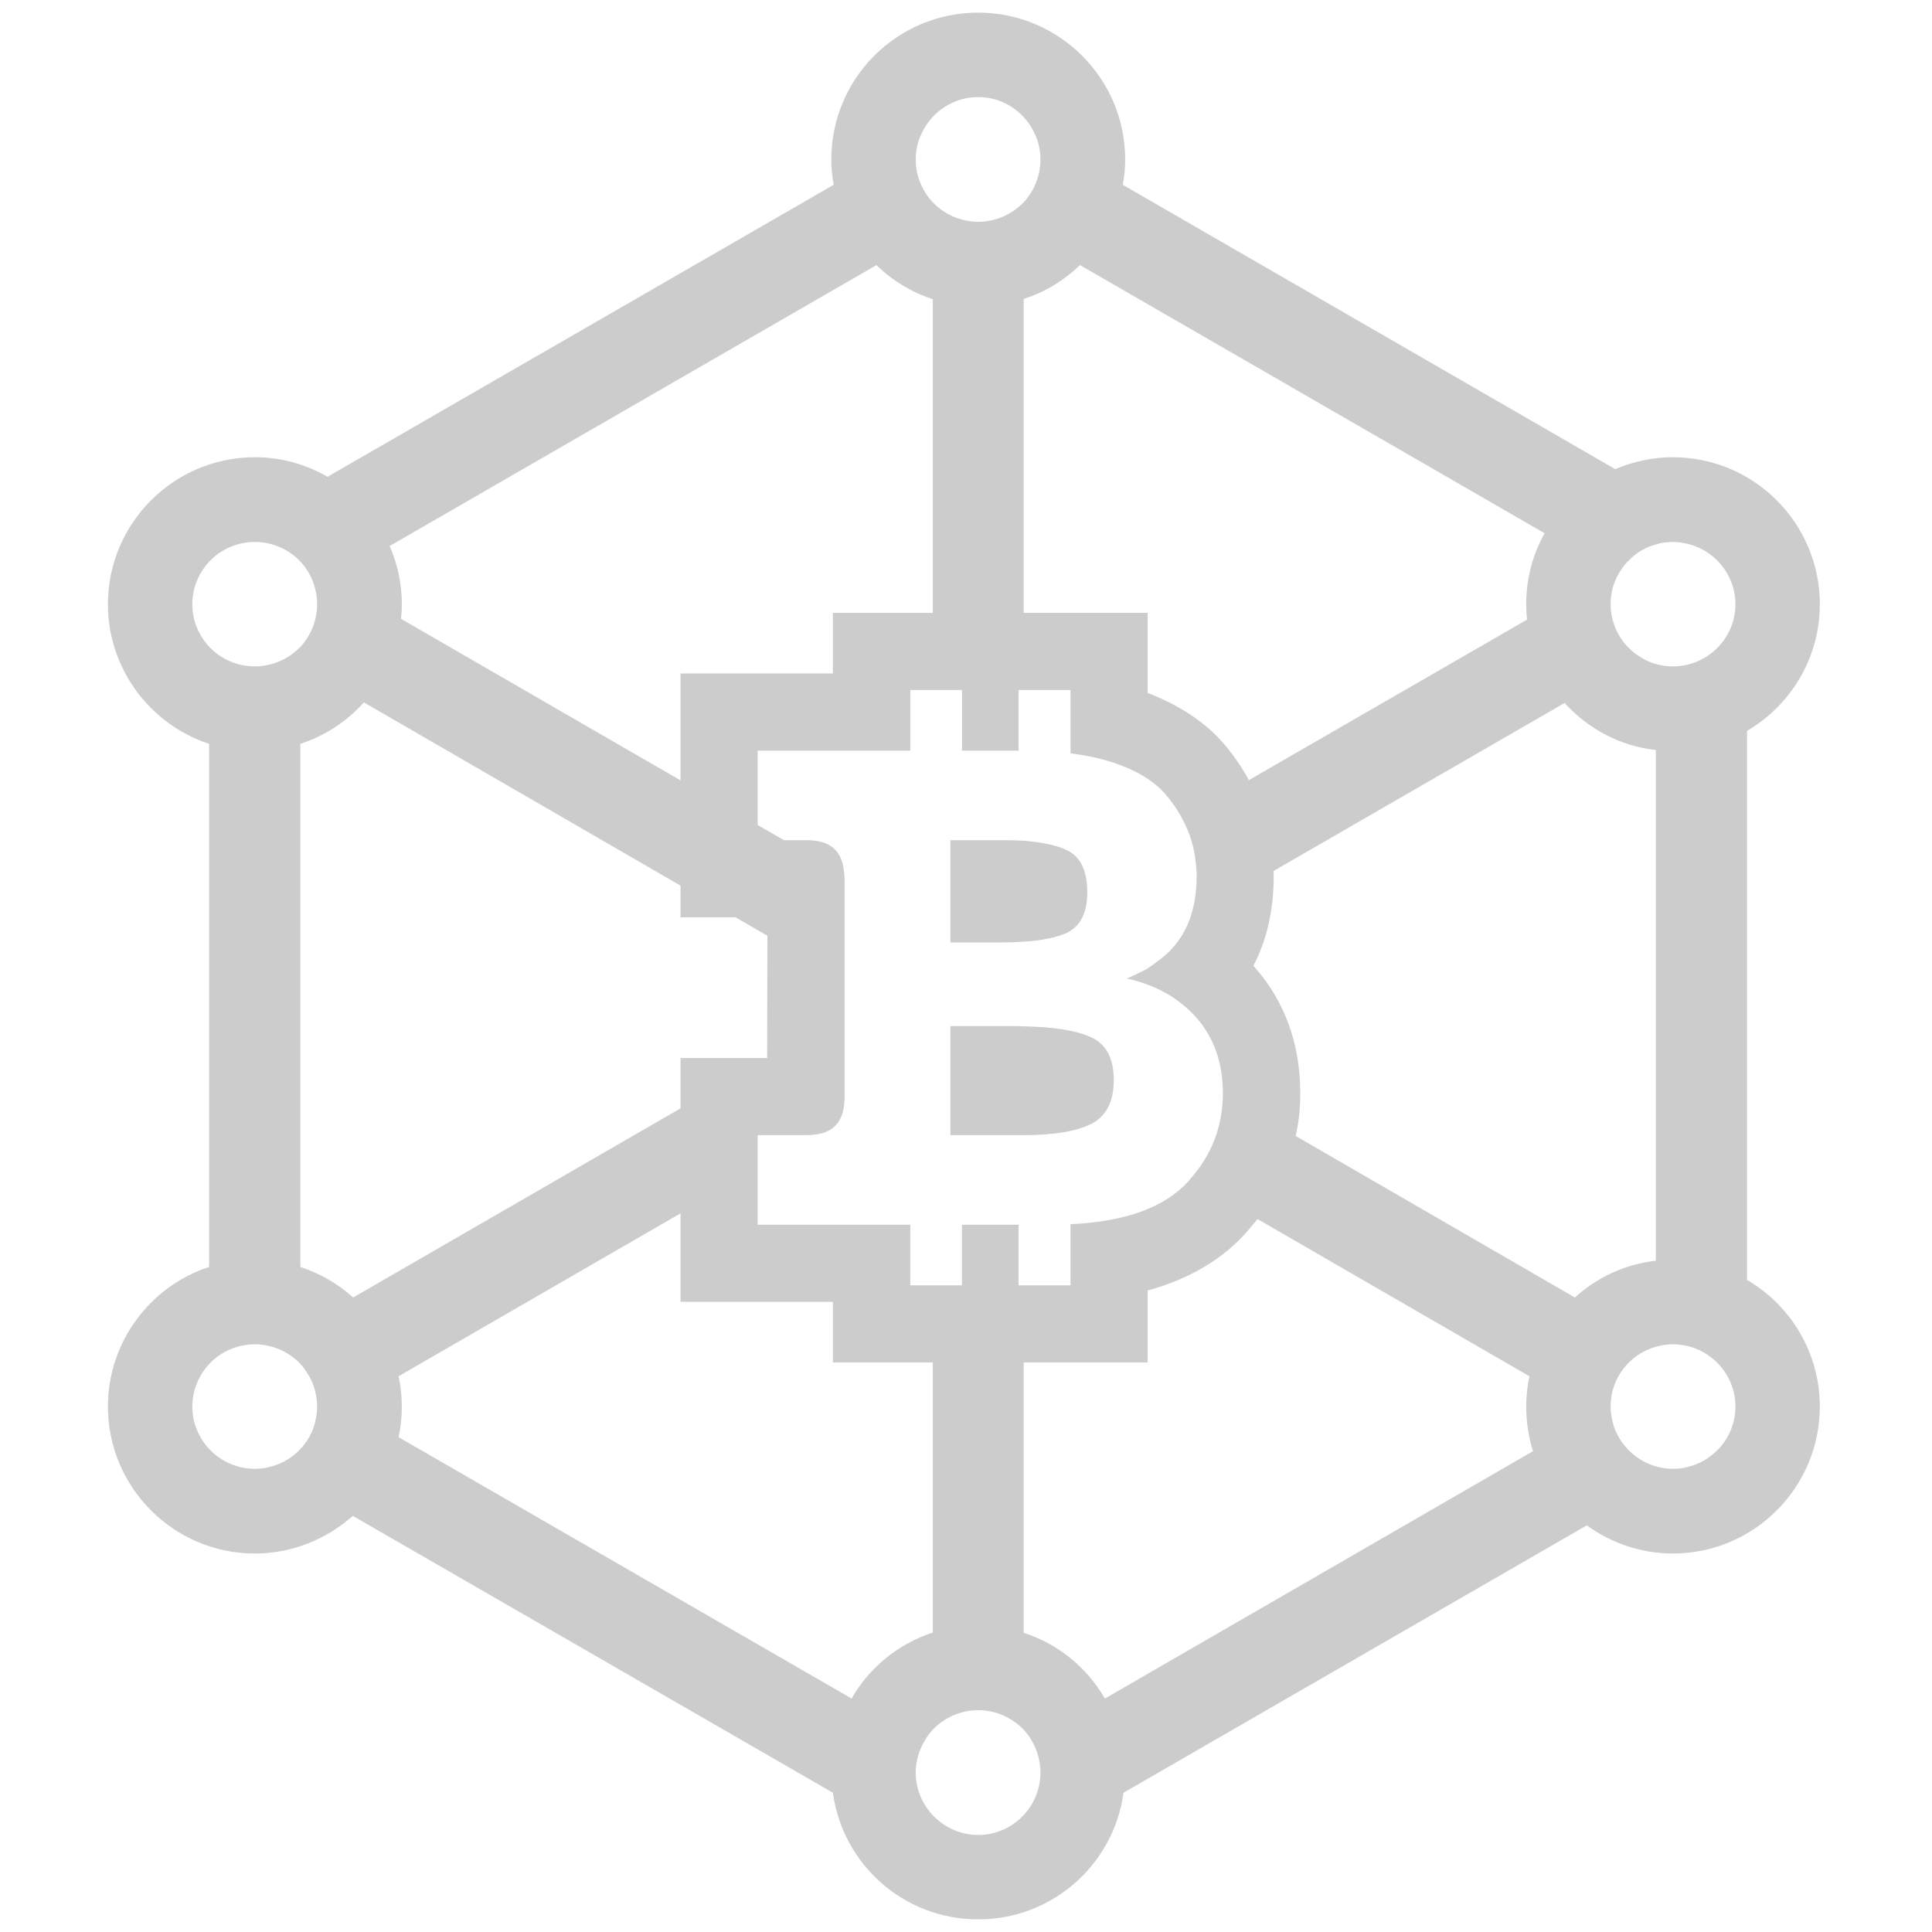
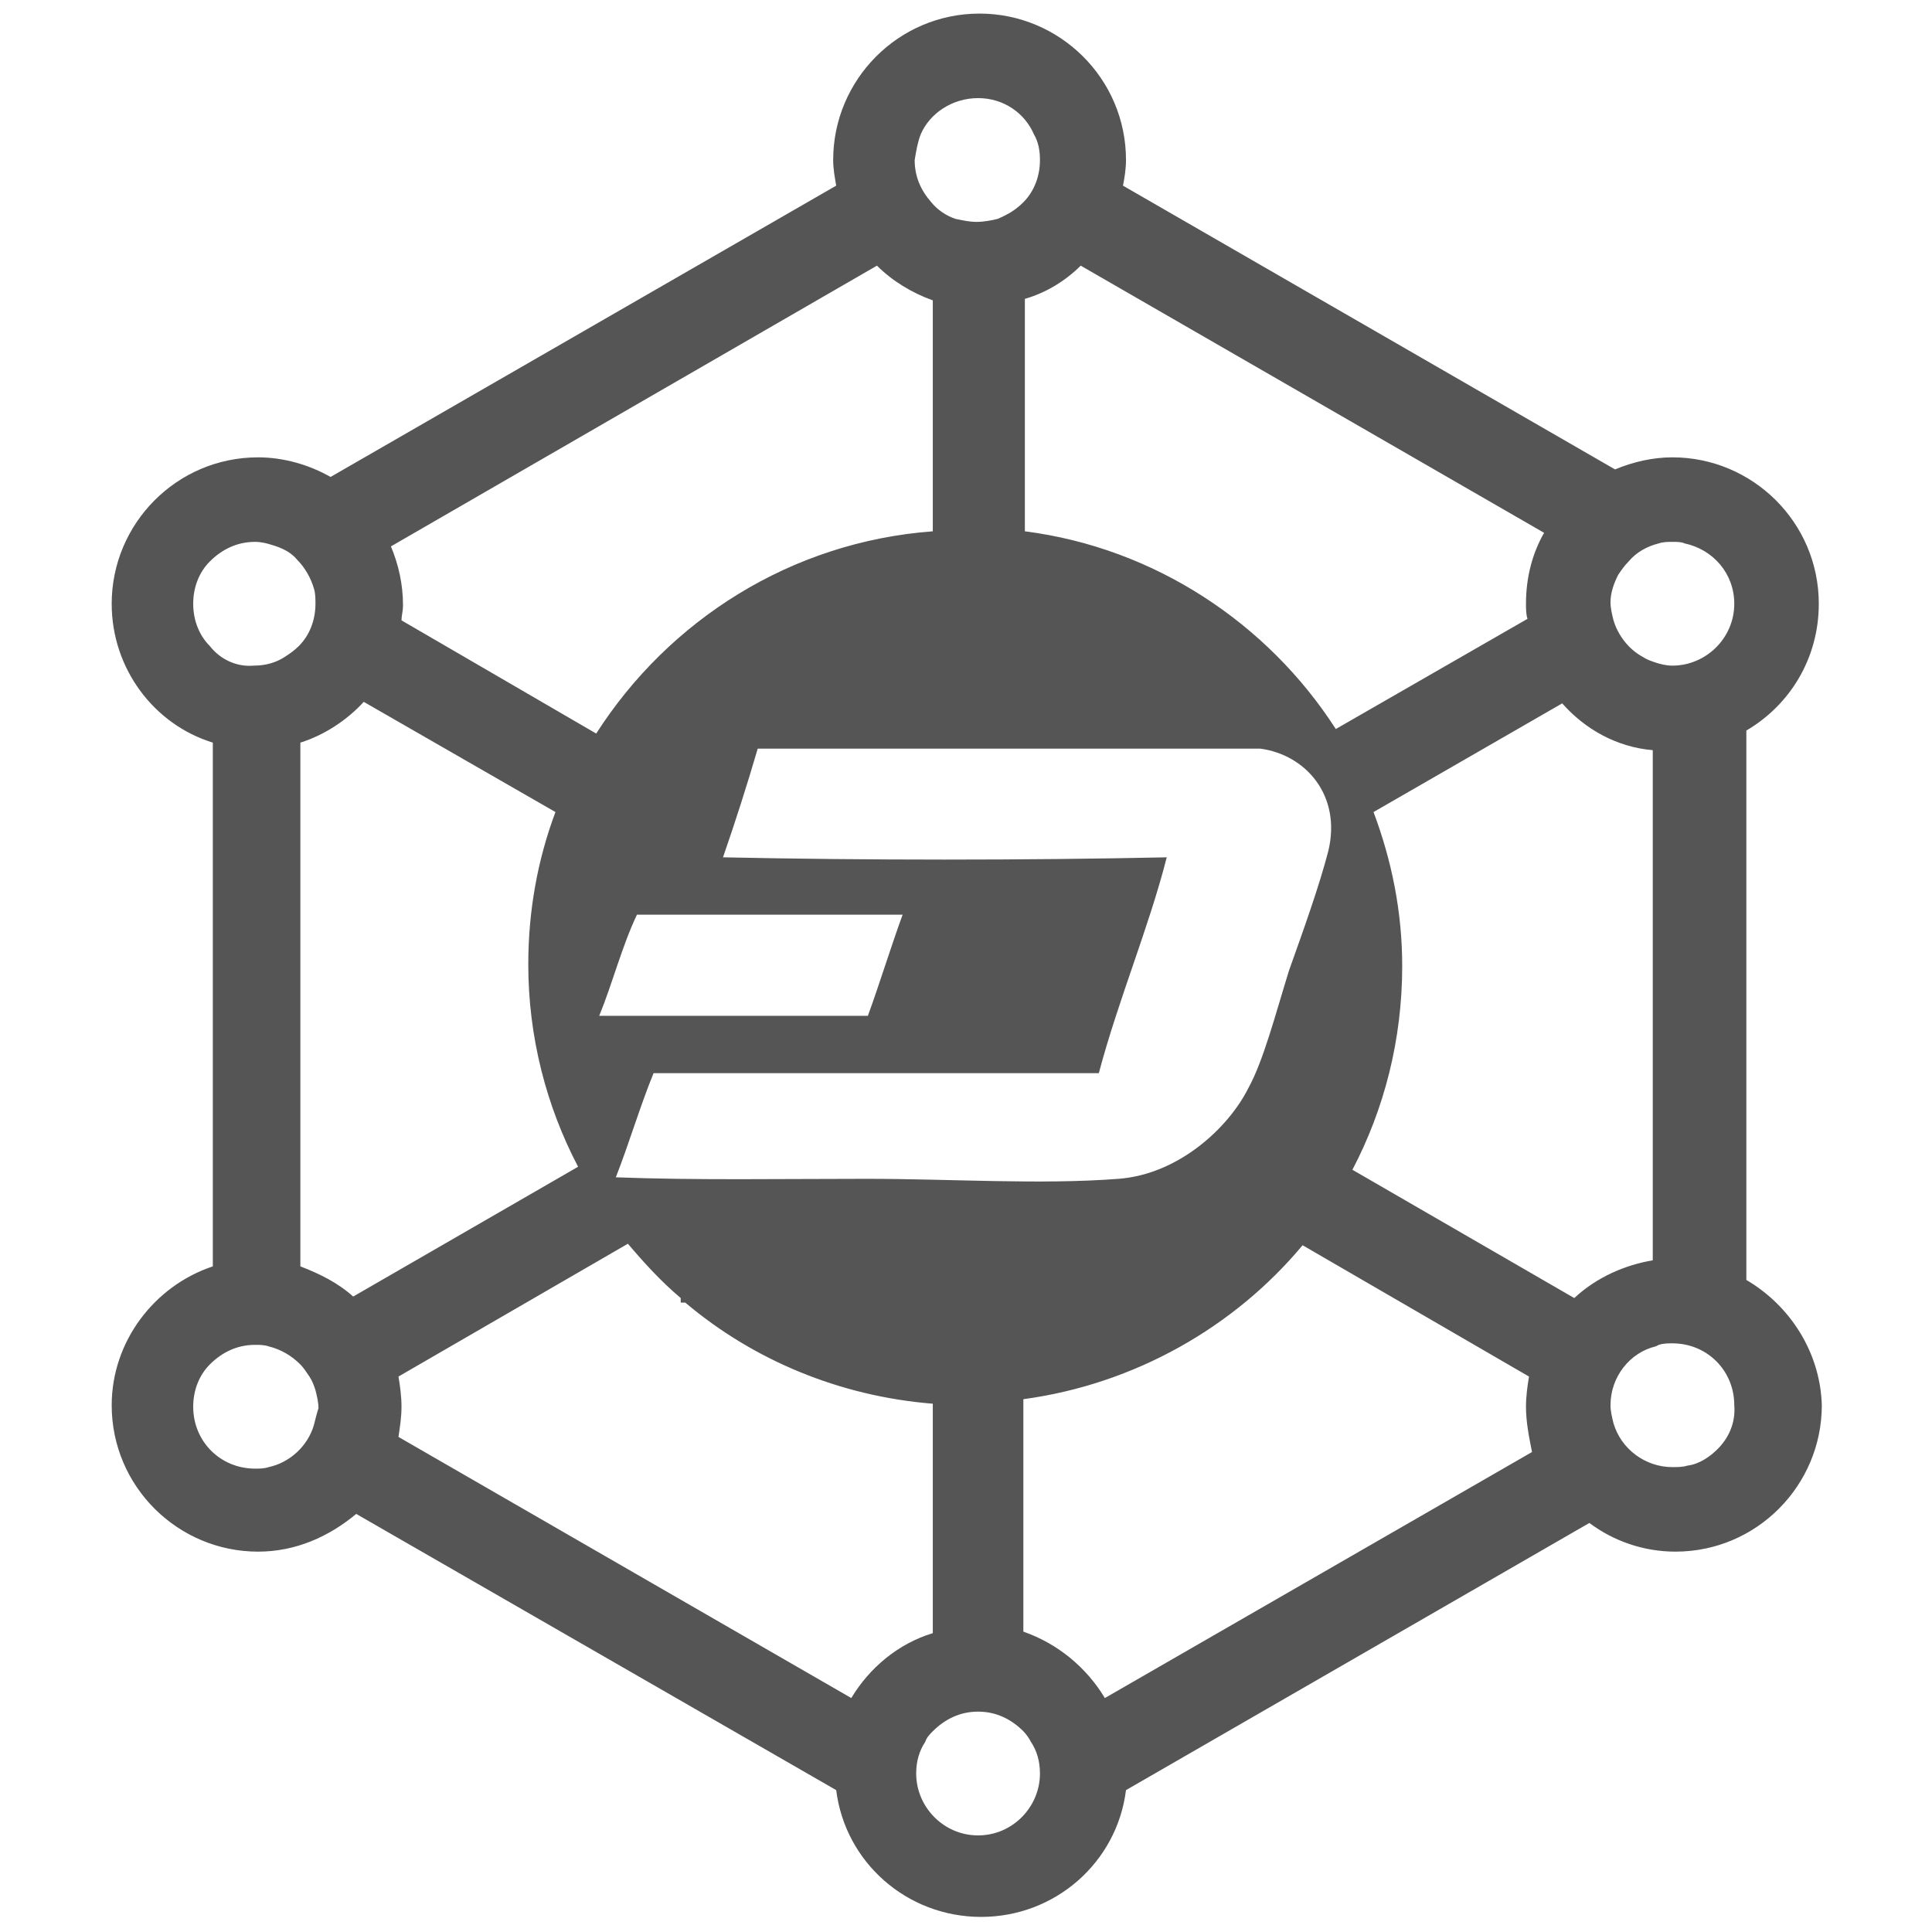
- <svg xmlns="http://www.w3.org/2000/svg" version="1.1" id="Layer_1" x="0px" y="0px" width="128px" height="128px" viewBox="0 0 128 128" enable-background="new 0 0 128 128" xml:space="preserve">
-   <g id="g8680" transform="translate(956.0376,780.291)" opacity="0.3">
-     <path id="path8682" fill="#555555" d="M-891.909-717.849h2.169c0.558,0,1.058-0.02,1.525-0.056c1.199-0.07,2.132-0.269,2.796-0.553   c0.949-0.43,1.416-1.327,1.416-2.726c0-0.431-0.036-0.808-0.126-1.147c-0.18-0.773-0.571-1.308-1.184-1.614   c-0.628-0.322-1.613-0.539-2.902-0.647c-0.448-0.018-0.952-0.036-1.49-0.036h-3.369v6.383v0.396h0.698H-891.909z" />
-   </g>
-   <g id="g8684" transform="translate(960.5376,776.8115)" opacity="0.3">
-     <path id="path8686" fill="#555555" d="M-888.341-708.132c-0.949-0.41-2.402-0.645-4.373-0.682   c-0.235-0.018-0.468-0.018-0.719-0.018h-0.52h-3.621v1.023v1.059v5.145h4.859c1.989,0,3.477-0.252,4.463-0.738   c0.02-0.016,0.053-0.016,0.071-0.035c0.951-0.52,1.435-1.469,1.435-2.883C-886.746-706.716-887.264-707.683-888.341-708.132" />
-   </g>
-   <g id="g8688" transform="translate(961.0981,752.3516)" opacity="0.3">
-     <path id="path8690" fill="#555555" d="M-887.896-639.818c-1.184-2.045-3.086-3.621-5.379-4.355v-17.912h8.21v-4.768   c2.742-0.754,4.949-2.047,6.561-3.873c0.254-0.287,0.486-0.576,0.72-0.861l18.016,10.418c-0.143,0.645-0.214,1.326-0.214,2.006   c0,1.021,0.161,2.027,0.448,2.957L-887.896-639.818z M-892.165-634.922c0,2.275-1.845,4.141-4.124,4.141   c-2.275,0-4.141-1.865-4.141-4.141c0-0.752,0.216-1.471,0.593-2.096c0.143-0.271,0.322-0.506,0.538-0.738   c0.752-0.789,1.827-1.291,3.01-1.291c1.183,0,2.241,0.502,3.014,1.291c0.194,0.232,0.394,0.467,0.538,0.738   C-892.378-636.393-892.165-635.674-892.165-634.922 M-934.693-661.17l18.683-10.795v5.863h10.093v4.016h6.618v17.896   c-2.297,0.75-4.213,2.326-5.378,4.371l-30.016-17.318c0.145-0.662,0.217-1.328,0.217-2.027   C-934.476-659.844-934.549-660.525-934.693-661.17 M-903.029-734.788c1.041,1.022,2.314,1.793,3.73,2.261v20.779h-6.618v4.016   h-10.093v7.082l-18.521-10.704c0.038-0.322,0.056-0.644,0.056-0.965c0-1.383-0.289-2.674-0.808-3.858L-903.029-734.788z    M-896.289-745.921c1.669,0,3.104,1.004,3.747,2.439c0.254,0.521,0.377,1.094,0.377,1.703c0,1.094-0.429,2.08-1.109,2.832   c-0.469,0.468-1.022,0.843-1.651,1.058c-0.429,0.144-0.877,0.234-1.363,0.234c-0.482,0-0.93-0.09-1.361-0.234   c-0.628-0.214-1.201-0.59-1.649-1.058c-0.699-0.752-1.13-1.738-1.13-2.832c0-0.609,0.125-1.182,0.377-1.703   C-899.409-744.917-897.955-745.921-896.289-745.921 M-858.762-717.022c-0.789,1.402-1.221,2.995-1.221,4.702   c0,0.337,0.018,0.676,0.056,1.02l-18.433,10.634c-0.466-0.881-1.074-1.741-1.775-2.547c-1.22-1.364-2.885-2.441-4.93-3.229v-5.307   h-8.21v-20.799c1.416-0.448,2.689-1.235,3.728-2.241L-858.762-717.022z M-877.946-688.243c-0.038-0.035-0.072-0.092-0.11-0.126   c0.896-1.721,1.345-3.712,1.345-5.936c0-0.106,0-0.231-0.017-0.339l19.29-11.134c1.526,1.685,3.642,2.851,6.043,3.119v33.833   c-2.043,0.232-3.907,1.109-5.361,2.438l-18.5-10.703c0.215-0.914,0.304-1.865,0.304-2.832   C-874.953-683.17-875.958-685.967-877.946-688.243 M-882.285-674.188c0,0.02-0.02,0.035-0.038,0.053   c-1.561,1.76-4.193,2.727-7.853,2.889v4.051h-3.1h-0.342v-4.016h-3.747v4.016h-1.936h-1.489v-4.016H-910.9v-3.693v-2.24h3.171   c0.252,0,0.504-0.02,0.772-0.055l0.038-0.016c0.501-0.074,1.001-0.289,1.345-0.773c0.269-0.377,0.43-0.914,0.43-1.686v-5.523   v-2.204v-6.761c0-0.07,0-0.143-0.02-0.213c-0.089-2.113-1.541-2.313-2.564-2.313h-1.432l-1.74-1.002v-4.93h10.112v-4.017h1.489   h1.936v4.017h3.747v-4.017h0.342h3.1v4.195c1.006,0.127,1.921,0.322,2.763,0.591c1.542,0.503,2.706,1.202,3.478,2.062   c0.467,0.538,0.858,1.094,1.164,1.687c0.504,0.932,0.809,1.92,0.896,2.96c0.038,0.268,0.056,0.553,0.056,0.839   c0,1.077-0.161,2.028-0.466,2.87c-0.396,1.079-1.04,1.937-1.919,2.618c-0.538,0.412-0.913,0.68-1.129,0.77   c-0.199,0.108-0.592,0.287-1.112,0.523c1.937,0.428,3.479,1.307,4.642,2.631c1.15,1.328,1.722,2.994,1.722,4.969v0.053   C-880.097-677.721-880.817-675.818-882.285-674.188 M-850.266-716.446c0.287,0,0.559,0.035,0.824,0.092   c1.886,0.374,3.32,2.041,3.32,4.034c0,2.274-1.866,4.119-4.145,4.119c-0.393,0-0.77-0.052-1.129-0.16   c-0.321-0.088-0.627-0.216-0.912-0.395c-0.915-0.52-1.597-1.361-1.901-2.366c-0.126-0.377-0.182-0.789-0.182-1.199   c0-0.684,0.162-1.33,0.467-1.904c0.182-0.337,0.396-0.643,0.663-0.931h0.019c0.52-0.575,1.22-0.986,2.007-1.166   c0.021-0.018,0.021-0.018,0.038-0.018C-850.891-716.411-850.587-716.446-850.266-716.446 M-941.2-703.069   c1.647-0.539,3.082-1.488,4.212-2.747l20.977,12.14v2.098h3.642l2.114,1.222l-0.017,8.101h-5.738v3.334l-21.693,12.533   c-1.005-0.914-2.186-1.594-3.496-2.025V-703.069z M-947.244-715.136c0.754-0.807,1.849-1.31,3.033-1.31   c0.394,0,0.787,0.055,1.146,0.161c0.666,0.197,1.256,0.538,1.738,1.004c0.02,0.019,0.02,0.019,0.038,0.037   c0.52,0.521,0.896,1.184,1.074,1.917c0.09,0.324,0.127,0.664,0.127,1.007c0,1.109-0.433,2.095-1.112,2.832   c-0.27,0.268-0.576,0.518-0.915,0.716c-0.629,0.358-1.345,0.571-2.097,0.571c-1.184,0-2.279-0.5-3.033-1.307   c-0.679-0.734-1.111-1.722-1.111-2.812C-948.354-713.417-947.923-714.402-947.244-715.136 M-943.296-655.147   c-0.29,0.072-0.592,0.107-0.915,0.107c-2.279,0-4.144-1.846-4.144-4.125c0-1.076,0.432-2.08,1.111-2.812   c0.754-0.811,1.849-1.311,3.033-1.311c0.322,0,0.625,0.037,0.93,0.109c0.808,0.178,1.525,0.611,2.081,1.182   c0.216,0.232,0.393,0.502,0.555,0.773c0.163,0.266,0.286,0.553,0.378,0.859c0.108,0.375,0.179,0.789,0.179,1.199   c0,0.412-0.071,0.826-0.179,1.203v0.02C-940.697-656.545-941.865-655.469-943.296-655.147 M-847.289-656.313   c-0.502,0.537-1.184,0.951-1.937,1.131c0,0.014-0.033,0.014-0.033,0.014c-0.325,0.094-0.664,0.129-1.007,0.129   c-1.827,0-3.404-1.219-3.942-2.902v-0.02c-0.108-0.377-0.182-0.791-0.182-1.203v-0.018c0-1.883,1.273-3.459,2.995-3.943   l0.215-0.053c0.289-0.072,0.593-0.109,0.914-0.109c2.278,0,4.145,1.846,4.145,4.123c0,1.096-0.432,2.1-1.15,2.852H-847.289z    M-845.353-667.555v-36.376c2.889-1.687,4.824-4.824,4.824-8.389c0-5.363-4.359-9.738-9.737-9.738   c-1.345,0-2.634,0.287-3.818,0.789l-32.631-18.841c0.109-0.541,0.164-1.097,0.164-1.669c0-5.379-4.376-9.736-9.738-9.736   c-5.379,0-9.733,4.357-9.733,9.736c0,0.573,0.053,1.129,0.16,1.669l-33.527,19.342h-0.017c-1.417-0.822-3.066-1.29-4.804-1.29   c-5.379,0-9.738,4.375-9.738,9.738c0,4.3,2.815,7.976,6.705,9.25v34.655c-3.89,1.273-6.705,4.951-6.705,9.25   c0,5.361,4.359,9.738,9.738,9.738c2.474,0,4.748-0.953,6.489-2.494l31.804,18.342c0.647,4.752,4.698,8.391,9.628,8.391   c4.914,0,8.983-3.639,9.626-8.391l30.696-17.715c1.595,1.166,3.586,1.867,5.7,1.867c5.378,0,9.737-4.377,9.737-9.738   C-840.529-662.729-842.464-665.867-845.353-667.555" />
-   </g>
+ <svg xmlns="http://www.w3.org/2000/svg" version="1.1" id="Layer_1" x="0px" y="0px" viewBox="-85 62 128 128" enable-background="new -85 62 128 128" xml:space="preserve">
+   <path fill="#555555" d="M30.7,146.8v-36.4c2.9-1.7,4.8-4.8,4.8-8.4c0-5.4-4.4-9.7-9.7-9.7c-1.3,0-2.6,0.3-3.8,0.8l-32.6-18.8  c0.1-0.5,0.2-1.1,0.2-1.7c0-5.4-4.4-9.7-9.7-9.7c-5.4,0-9.7,4.4-9.7,9.7c0,0.6,0.1,1.1,0.2,1.7l-33.5,19.3h0  c-1.4-0.8-3.1-1.3-4.8-1.3c-5.4,0-9.7,4.4-9.7,9.7c0,4.3,2.8,8,6.7,9.2v34.7c-3.9,1.3-6.7,5-6.7,9.2c0,5.4,4.4,9.7,9.7,9.7  c2.5,0,4.7-1,6.5-2.5l31.8,18.3c0.6,4.8,4.7,8.4,9.6,8.4c4.9,0,9-3.6,9.6-8.4l30.7-17.7c1.6,1.2,3.6,1.9,5.7,1.9  c5.4,0,9.7-4.4,9.7-9.7C35.6,151.6,33.6,148.5,30.7,146.8z M22.2,100.1c0.2-0.3,0.4-0.6,0.7-0.9h0c0.5-0.6,1.2-1,2-1.2c0,0,0,0,0,0  c0.3-0.1,0.6-0.1,0.9-0.1c0.3,0,0.6,0,0.8,0.1c1.9,0.4,3.3,2,3.3,4c0,2.3-1.9,4.1-4.1,4.1c-0.4,0-0.8-0.1-1.1-0.2  c-0.3-0.1-0.6-0.2-0.9-0.4c-0.9-0.5-1.6-1.4-1.9-2.4c-0.1-0.4-0.2-0.8-0.2-1.2C21.7,101.3,21.9,100.7,22.2,100.1z M17.3,97.3  c-0.8,1.4-1.2,3-1.2,4.7c0,0.3,0,0.7,0.1,1l-12.7,7.3c-4.5-7-12-12-20.6-13.1V81.8c1.4-0.4,2.7-1.2,3.7-2.2L17.3,97.3z M-41.7,133.1  c9.8,0,19.7,0,29.5,0c1.3-4.9,3.3-9.6,4.5-14.3c-9.5,0.2-19.9,0.2-29.4,0c0.8-2.3,1.6-4.8,2.3-7.2c11.1,0,22.2,0,33.3,0  c3,0.4,5.4,3.1,4.5,6.8c-0.6,2.3-1.6,5.1-2.6,7.9c-0.9,2.9-1.7,6-2.7,7.8c-1.3,2.6-4.6,5.7-8.6,6c-5.2,0.4-11,0-16.7,0  c-5.7,0-11.3,0.1-16.6-0.1C-43.3,137.7-42.6,135.3-41.7,133.1z M-45.3,129.3c0.9-2.2,1.5-4.6,2.5-6.7c5.9,0,11.7,0,17.6,0  c-0.8,2.2-1.5,4.5-2.3,6.7C-33.5,129.3-39.4,129.3-45.3,129.3z M-24,70.9c0.6-1.4,2.1-2.4,3.8-2.4c1.7,0,3.1,1,3.7,2.4  c0.3,0.5,0.4,1.1,0.4,1.7c0,1.1-0.4,2.1-1.1,2.8c-0.5,0.5-1,0.8-1.7,1.1c-0.4,0.1-0.9,0.2-1.4,0.2c-0.5,0-0.9-0.1-1.4-0.2  c-0.6-0.2-1.2-0.6-1.6-1.1c-0.7-0.8-1.1-1.7-1.1-2.8C-24.3,72-24.2,71.4-24,70.9z M-26.9,79.6c1,1,2.3,1.8,3.7,2.3v15.3  c-9.4,0.7-17.5,5.9-22.3,13.4l-12.9-7.5c0-0.3,0.1-0.6,0.1-1c0-1.4-0.3-2.7-0.8-3.9L-26.9,79.6z M-71.1,104.8  c-0.7-0.7-1.1-1.7-1.1-2.8c0-1.1,0.4-2.1,1.1-2.8c0.8-0.8,1.8-1.3,3-1.3c0.4,0,0.8,0.1,1.1,0.2c0.7,0.2,1.3,0.5,1.7,1c0,0,0,0,0,0  c0.5,0.5,0.9,1.2,1.1,1.9c0.1,0.3,0.1,0.7,0.1,1c0,1.1-0.4,2.1-1.1,2.8c-0.3,0.3-0.6,0.5-0.9,0.7c-0.6,0.4-1.3,0.6-2.1,0.6  C-69.3,106.2-70.4,105.7-71.1,104.8z M-64.2,156.4L-64.2,156.4c-0.4,1.4-1.6,2.5-3,2.8c-0.3,0.1-0.6,0.1-0.9,0.1  c-2.3,0-4.1-1.8-4.1-4.1c0-1.1,0.4-2.1,1.1-2.8c0.8-0.8,1.8-1.3,3-1.3c0.3,0,0.6,0,0.9,0.1c0.8,0.2,1.5,0.6,2.1,1.2  c0.2,0.2,0.4,0.5,0.6,0.8c0.2,0.3,0.3,0.6,0.4,0.9c0.1,0.4,0.2,0.8,0.2,1.2C-64,155.6-64.1,156-64.2,156.4z M-65.1,145.9v-34.7h0  c1.6-0.5,3.1-1.5,4.2-2.7l12.7,7.3c-1.2,3.2-1.8,6.6-1.8,10.1c0,4.8,1.2,9.4,3.3,13.4l-14.9,8.6C-62.6,147-63.8,146.4-65.1,145.9z   M-28.6,174.5l-30-17.3c0.1-0.7,0.2-1.3,0.2-2c0-0.7-0.1-1.4-0.2-2l15.2-8.8c1.1,1.3,2.2,2.5,3.5,3.6v0.3h0.3  c4.5,3.8,10.2,6.2,16.4,6.7v15.2C-25.5,170.9-27.4,172.5-28.6,174.5z M-20.2,183.6c-2.3,0-4.1-1.9-4.1-4.1c0-0.8,0.2-1.5,0.6-2.1  c0.1-0.3,0.3-0.5,0.5-0.7c0.8-0.8,1.8-1.3,3-1.3s2.2,0.5,3,1.3c0.2,0.2,0.4,0.5,0.5,0.7c0.4,0.6,0.6,1.3,0.6,2.1  C-16.1,181.7-17.9,183.6-20.2,183.6z M-11.8,174.5c-1.2-2-3.1-3.6-5.4-4.4v-15.4c7.4-1,14-4.8,18.5-10.2l15,8.7  c-0.1,0.6-0.2,1.3-0.2,2c0,1,0.2,2,0.4,3L-11.8,174.5z M19.3,148l-14.7-8.5c2.1-4,3.3-8.6,3.3-13.5c0-3.6-0.7-7-1.9-10.2l12.5-7.2  c1.5,1.7,3.6,2.9,6,3.1v33.8C22.7,145.8,20.8,146.6,19.3,148z M28.8,158L28.8,158L28.8,158c-0.5,0.5-1.2,1-2,1.1c0,0,0,0,0,0  c-0.3,0.1-0.7,0.1-1,0.1c-1.8,0-3.4-1.2-3.9-2.9v0c-0.1-0.4-0.2-0.8-0.2-1.2v0c0-1.9,1.3-3.5,3-3.9l0.2-0.1c0.3-0.1,0.6-0.1,0.9-0.1  c2.3,0,4.1,1.8,4.1,4.1C30,156.3,29.5,157.3,28.8,158z" />
</svg>
